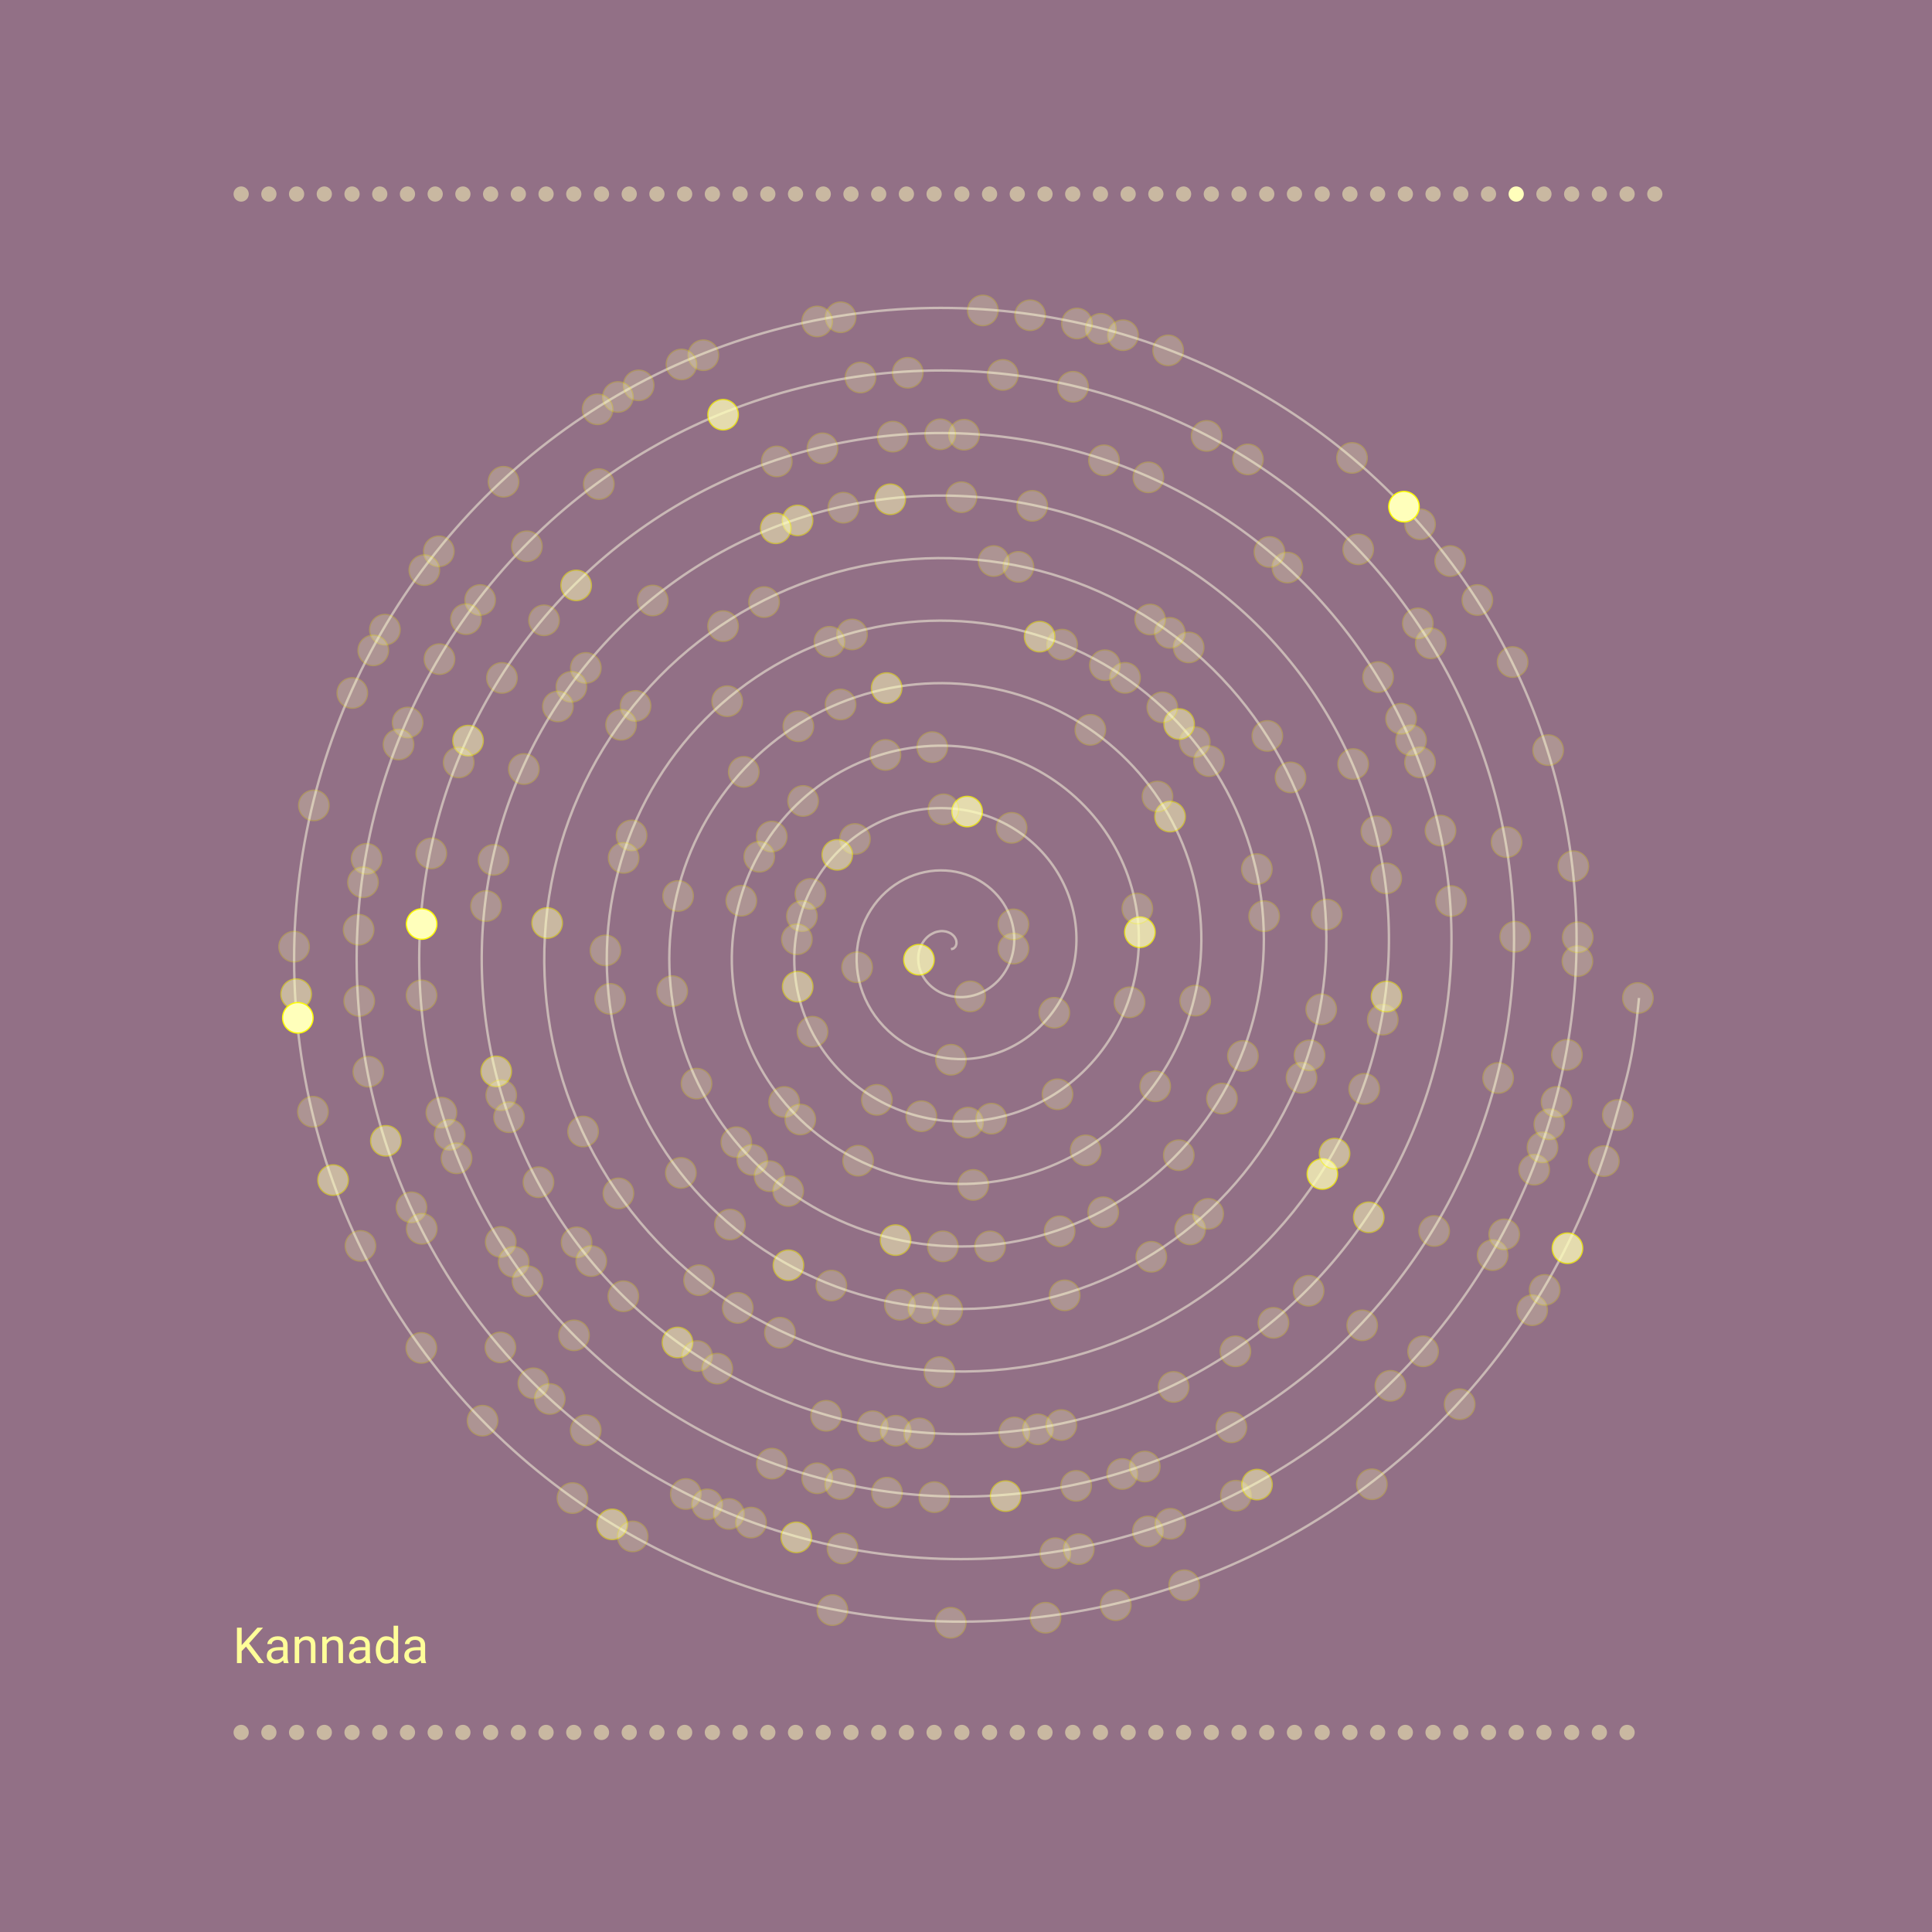
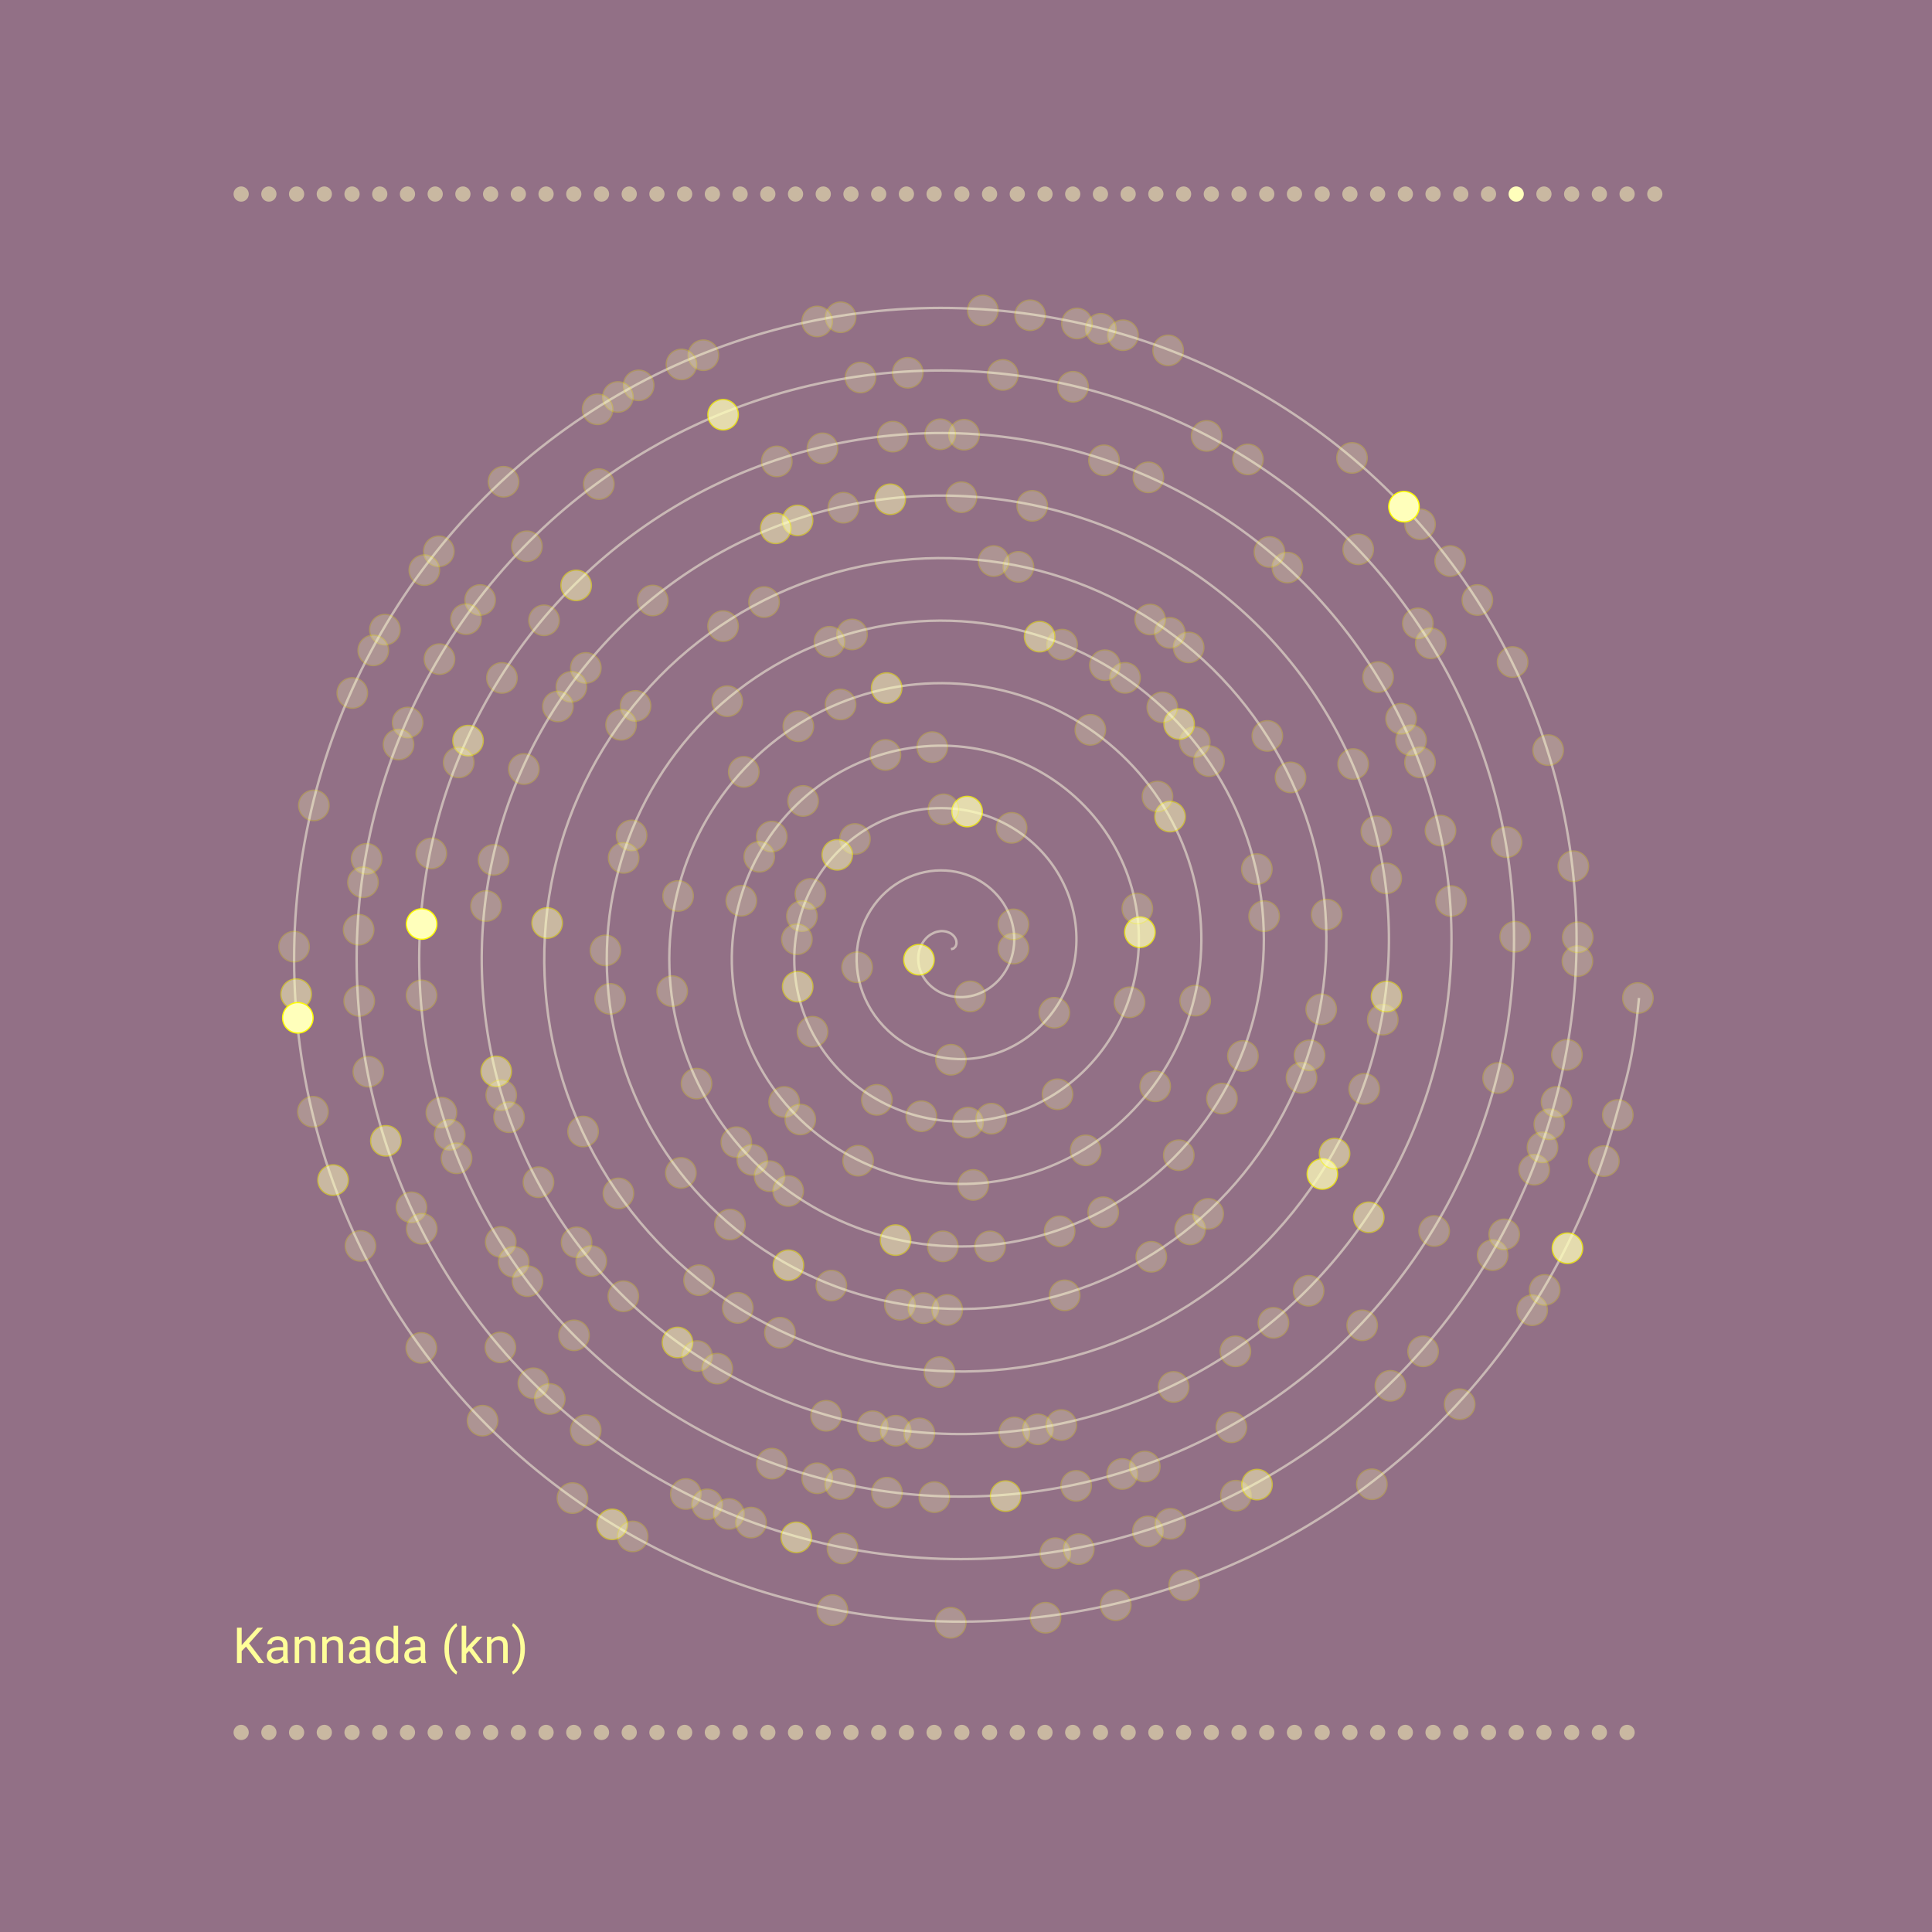
<svg xmlns="http://www.w3.org/2000/svg" version="1.1" id="Layer_1" x="0px" y="0px" width="697px" height="697px" viewBox="0 0 697 697" enable-background="new 0 0 697 697" xml:space="preserve">
  <g id="bg">
    <rect fill="#927086" width="697" height="697" />
  </g>
  <g id="spiral">
    <path d="m343.07 342.44s0.837-0.203 0.908-0.238c0.066-0.044 0.633-0.564 0.722-0.696 0.088-0.141 0.339-0.812 0.365-1.058s-0.02-0.952-0.115-1.261c-0.092-0.317-0.41-0.961-0.666-1.287-0.25-0.326-0.794-0.837-1.216-1.104-0.414-0.256-1.143-0.582-1.701-0.715-0.562-0.132-1.4-0.211-2.06-0.158-0.655 0.063-1.538 0.246-2.223 0.529-0.684 0.291-1.521 0.766-2.158 1.287-0.637 0.52-1.347 1.269-1.849 2.027-0.502 0.748-1.001 1.727-1.295 2.672-0.292 0.941-0.503 2.097-0.521 3.164-0.019 1.066 0.104 2.311 0.403 3.422 0.303 1.106 0.795 2.334 1.431 3.393 0.635 1.049 1.487 2.15 2.45 3.051 0.962 0.898 2.145 1.771 3.386 2.415 1.244 0.646 2.688 1.183 4.137 1.479 1.448 0.303 3.066 0.439 4.628 0.338 1.556-0.105 3.227-0.424 4.777-0.971 1.553-0.549 3.147-1.343 4.559-2.328 1.418-0.986 2.801-2.224 3.953-3.613 1.146-1.395 2.197-3.023 2.975-4.752 0.775-1.719 1.375-3.649 1.675-5.598 0.311-1.948 0.375-4.037 0.143-6.082-0.229-2.037-0.74-4.152-1.533-6.136-0.795-1.982-1.877-3.967-3.217-5.729-1.344-1.771-2.969-3.446-4.793-4.85-1.82-1.408-3.9-2.635-6.105-3.543-2.202-0.898-4.607-1.561-7.06-1.867-2.441-0.303-5.021-0.31-7.541 0.052-2.526 0.36-5.085 1.058-7.501 2.099-2.411 1.04-4.773 2.435-6.898 4.116-2.114 1.692-4.09 3.702-5.741 5.96-1.65 2.248-3.066 4.787-4.104 7.467-1.03 2.678-1.755 5.57-2.063 8.517-0.302 2.943-0.236 6.003 0.247 9.008 0.488 2.998 1.375 6.013 2.661 8.859 1.286 2.848 2.971 5.59 5.018 8.064 2.034 2.469 4.441 4.74 7.123 6.636 2.68 1.905 5.668 3.511 8.821 4.675 3.165 1.161 6.541 1.945 9.979 2.245 3.438 0.312 6.99 0.188 10.463-0.431 3.48-0.616 6.955-1.692 10.228-3.229 3.271-1.541 6.407-3.524 9.229-5.914 2.824-2.391 5.396-5.186 7.541-8.285 2.146-3.112 3.936-6.551 5.229-10.189 1.286-3.643 2.141-7.513 2.44-11.441 0.31-3.933 0.115-7.968-0.625-11.928-0.744-3.95-2.006-7.881-3.791-11.572-1.779-3.703-4.063-7.238-6.805-10.402-2.742-3.174-5.926-6.047-9.465-8.438-3.538-2.398-7.433-4.372-11.547-5.791-4.116-1.43-8.472-2.337-12.899-2.644-4.428-0.303-8.947-0.046-13.381 0.818-4.437 0.872-8.814 2.328-12.945 4.354-4.13 2.037-8.047 4.619-11.568 7.705s-6.69 6.664-9.331 10.632c-2.646 3.967-4.81 8.313-6.361 12.905-1.542 4.602-2.521 9.44-2.829 14.359-0.304 4.92 0.018 9.934 1.014 14.843 1.005 4.92 2.641 9.748 4.919 14.308 2.274 4.56 5.161 8.868 8.601 12.737 3.438 3.869 7.403 7.335 11.8 10.226 4.39 2.895 9.198 5.246 14.271 6.92 5.068 1.676 10.401 2.727 15.815 3.023 5.416 0.309 10.917-0.08 16.308-1.207 5.39-1.121 10.683-2.953 15.664-5.477 4.984-2.53 9.688-5.712 13.906-9.495 4.219-3.787 7.99-8.146 11.125-12.967 3.137-4.82 5.682-10.084 7.484-15.639 1.801-5.543 2.906-11.362 3.213-17.276 0.307-5.906-0.144-11.9-1.396-17.764-1.258-5.87-3.271-11.607-6.043-17.021-2.768-5.412-6.258-10.506-10.395-15.083-4.135-4.565-8.887-8.63-14.137-12.016-5.247-3.387-10.966-6.116-16.988-8.049-6.025-1.93-12.336-3.103-18.741-3.41-6.399-0.301-12.879 0.212-19.226 1.597-6.342 1.385-12.547 3.587-18.387 6.602-5.84 3.023-11.323 6.805-16.24 11.293-4.921 4.485-9.291 9.625-12.92 15.303-3.631 5.677-6.554 11.848-8.611 18.354-2.059 6.497-3.292 13.301-3.602 20.195-0.304 6.901 0.273 13.864 1.785 20.688 1.512 6.815 3.904 13.479 7.171 19.745 3.261 6.269 7.352 12.147 12.184 17.41 4.84 5.271 10.37 9.935 16.475 13.813 6.102 3.88 12.732 6.989 19.71 9.178 6.982 2.188 14.271 3.48 21.659 3.79 7.391 0.311 14.852-0.338 22.146-1.976 7.3-1.641 14.412-4.225 21.109-7.73 6.693-3.51 12.967-7.896 18.582-13.08 5.615-5.185 10.586-11.115 14.707-17.642 4.125-6.53 7.426-13.619 9.736-21.073 2.315-7.457 3.682-15.242 3.983-23.122 0.31-7.883-0.396-15.832-2.168-23.607-1.764-7.768-4.537-15.338-8.297-22.462-3.754-7.122-8.443-13.786-13.979-19.755-5.527-5.959-11.851-11.23-18.812-15.604-6.959-4.372-14.5-7.86-22.434-10.305-7.933-2.441-16.201-3.87-24.58-4.179-8.374-0.31-16.814 0.468-25.063 2.362-8.251 1.896-16.28 4.857-23.831 8.859-7.55 4.002-14.604 9.001-20.911 14.88-6.316 5.88-11.895 12.587-16.509 19.977-4.619 7.387-8.295 15.382-10.864 23.792-2.574 8.408-4.063 17.171-4.371 26.04-0.305 8.866 0.533 17.808 2.557 26.523 2.019 8.728 5.17 17.216 9.422 25.192 4.25 7.978 9.543 15.427 15.771 22.081 6.232 6.663 13.338 12.545 21.146 17.399 7.812 4.866 16.273 8.736 25.154 11.434 8.885 2.697 18.136 4.249 27.499 4.56 9.359 0.311 18.785-0.591 27.988-2.741 9.201-2.15 18.146-5.49 26.551-9.986 8.4-4.497 16.242-10.094 23.254-16.67 7.008-6.576 13.188-14.078 18.297-22.313 5.113-8.241 9.168-17.162 11.992-26.516 2.824-9.361 4.446-19.109 4.752-28.967 0.309-9.855-0.662-19.765-2.938-29.442-2.272-9.678-5.81-19.085-10.552-27.909-4.744-8.832-10.641-17.064-17.563-24.426-6.926-7.359-14.814-13.839-23.484-19.19-8.664-5.357-18.041-9.607-27.879-12.562-9.836-2.953-20.07-4.638-30.42-4.945-10.351-0.309-20.75 0.723-30.904 3.13-10.156 2.406-20.01 6.126-29.271 11.115-9.263 4.99-17.881 11.187-25.591 18.459-7.708 7.282-14.485 15.56-20.094 24.655-5.602 9.098-10.036 18.927-13.117 29.239-3.079 10.313-4.829 21.033-5.139 31.875-0.303 10.843 0.794 21.738 3.324 32.369 2.529 10.633 6.443 20.944 11.679 30.632s11.732 18.698 19.358 26.766c7.625 8.058 16.299 15.137 25.82 20.979 9.52 5.854 19.807 10.481 30.598 13.689 10.789 3.209 22.003 5.016 33.338 5.321 11.336 0.311 22.721-0.854 33.834-3.509 11.104-2.661 21.877-6.762 31.988-12.242 10.108-5.482 19.521-12.276 27.926-20.258 8.41-7.969 15.789-17.041 21.889-26.98 6.098-9.953 10.904-20.696 14.246-31.963 3.33-11.27 5.213-22.976 5.521-34.806 0.309-11.829-0.916-23.702-3.703-35.286-2.783-11.582-7.076-22.813-12.81-33.347-5.729-10.543-12.821-20.346-21.146-29.1-8.32-8.753-17.783-16.439-28.158-22.777-10.377-6.346-21.574-11.354-33.316-14.817-11.745-3.456-23.938-5.402-36.265-5.711-12.319-0.31-24.682 0.985-36.745 3.896-12.063 2.917-23.742 7.396-34.713 13.373-10.965 5.977-21.161 13.381-30.268 22.046-9.101 8.674-17.083 18.521-23.677 29.327-6.585 10.797-11.776 22.461-15.374 34.678-3.588 12.219-5.598 24.902-5.905 37.721-0.304 12.816 1.05 25.67 4.092 38.213 3.039 12.535 7.712 24.674 13.937 36.069 6.224 11.392 13.922 21.979 22.945 31.437 9.018 9.448 19.261 17.735 30.49 24.565 11.23 6.841 23.344 12.22 36.043 15.938 12.694 3.721 25.872 5.791 39.178 6.101 13.313 0.312 26.657-1.107 39.668-4.283 13.016-3.164 25.615-8.021 37.438-14.49 11.82-6.473 22.802-14.477 32.601-23.846 9.801-9.36 18.389-20.001 25.475-31.654 7.078-11.661 12.648-24.232 16.496-37.4 3.85-13.181 5.986-26.845 6.289-40.646 0.311-13.796-1.172-27.638-4.469-41.123-3.297-13.496-8.349-26.552-15.066-38.795-6.717-12.252-15.02-23.624-24.731-33.771-9.721-10.155-20.746-19.041-32.83-26.367-12.082-7.334-25.109-13.09-38.766-17.065-13.646-3.977-27.804-6.179-42.103-6.487-14.288-0.31-28.621 1.242-42.584 4.672-13.969 3.421-27.482 8.656-40.157 15.62-12.671 6.965-24.439 15.566-34.938 25.634-10.499 10.067-19.685 21.493-27.265 33.999-7.571 12.511-13.521 25.996-17.625 40.127-4.104 14.121-6.369 28.772-6.678 43.556-0.304 14.791 1.309 29.609 4.861 44.049 3.553 14.446 8.979 28.42 16.188 41.521 7.212 13.1 16.114 25.255 26.53 36.104 10.414 10.853 22.226 20.337 35.166 28.155 12.941 7.827 26.881 13.964 41.484 18.192 14.597 4.23 29.741 6.56 45.018 6.867 15.286 0.309 30.592-1.365 45.512-5.052 14.916-3.678 29.349-9.29 42.877-16.748 13.531-7.457 26.078-16.67 37.273-27.425 11.201-10.764 20.984-22.973 29.06-36.336 8.065-13.372 14.396-27.769 18.756-42.852 4.356-15.072 6.754-30.702 7.059-46.48 0.307-15.771-1.434-31.576-5.242-46.967-3.807-15.392-9.611-30.279-17.313-44.234-7.705-13.962-17.214-26.903-28.322-38.451-11.111-11.54-23.713-21.632-37.504-29.945-13.791-8.321-28.65-14.836-44.203-19.322-15.555-4.486-31.674-6.945-47.946-7.255-16.264-0.309-32.554 1.498-48.425 5.438-15.872 3.932-31.218 9.927-45.601 17.877-14.382 7.951-27.72 17.763-39.609 29.222-11.893 11.46-22.285 24.453-30.854 38.673-8.56 14.22-15.269 29.529-19.879 45.565-4.613 16.025-7.14 32.642-7.447 49.399-0.306 16.768 1.568 33.542 5.633 49.895 4.059 16.343 10.242 32.146 18.44 46.957 8.197 14.811 18.309 28.534 30.11 40.777 11.813 12.244 25.198 22.938 39.845 31.743 14.646 8.813 30.421 15.707 46.923 20.45 16.512 4.742 33.612 7.326 50.862 7.634 17.256 0.312 34.53-1.632 51.354-5.815 16.821-4.188 33.077-10.562 48.317-19.006 15.236-8.442 29.354-18.854 41.951-31.013 12.588-12.153 23.58-25.933 32.646-41.009 9.053-15.072 16.141-31.312 21.006-48.288 4.869-16.985 7.521-34.582 7.828-52.326 0.307-17.745-1.693-35.508-6.017-52.813-4.315-17.295-10.877-34.008-19.565-49.672-8.688-15.665-19.402-30.185-31.91-43.124-12.506-12.94-26.677-24.233-42.179-33.532-15.5-9.31-32.188-16.582-49.646-21.58-17.459-4.998-35.543-7.713-53.787-8.021-18.236-0.31-36.489 1.763-54.265 6.206-17.779 4.441-34.951 11.194-51.045 20.134-16.092 8.938-30.997 19.947-44.281 32.809-13.293 12.854-24.891 27.415-34.439 43.345-9.548 15.929-17.014 33.074-22.135 51.005-5.121 17.938-7.906 36.512-8.215 55.243-0.305 18.731 1.824 37.481 6.397 55.729 4.574 18.255 11.514 35.887 20.698 52.403 9.182 16.521 20.495 31.813 33.699 45.449 13.206 13.638 28.164 25.537 44.517 35.33 16.352 9.806 33.955 17.454 52.369 22.709 18.41 5.245 37.474 8.095 56.698 8.399 19.228 0.31 38.46-1.887 57.193-6.583 18.729-4.708 36.813-11.83 53.762-21.263 16.943-9.435 32.635-21.053 46.623-34.602 13.986-13.55 26.186-28.905 36.229-45.681 10.041-16.784 17.887-34.847 23.264-53.736 5.377-18.882 8.291-38.44 8.596-58.161 0.311-19.72-1.949-39.438-6.779-58.646-4.828-19.209-12.146-37.756-21.824-55.121-9.676-17.373-21.594-33.461-35.493-47.795-13.9-14.333-29.642-26.832-46.854-37.129-17.207-10.287-35.723-18.317-55.09-23.826-19.367-5.501-39.412-8.479-59.625-8.789-20.213-0.309-40.425 2.02-60.11 6.973-19.679 4.964-38.68 12.466-56.479 22.392-17.803 9.926-34.278 22.143-48.96 36.388-14.683 14.254-27.484 30.386-38.023 48.024-10.534 17.639-18.759 36.608-24.392 56.452-5.633 19.842-8.674 40.372-8.982 61.078-0.304 20.708 2.084 41.413 7.166 61.573 5.087 20.16 12.782 39.615 22.955 57.845 10.164 18.229 22.691 35.095 37.287 50.133 14.599 15.028 31.127 28.128 49.188 38.918 18.062 10.779 37.488 19.189 57.808 24.944 20.32 5.767 41.348 8.868 62.543 9.178 21.202 0.309 42.401-2.145 63.034-7.354 20.635-5.22 40.553-13.1 59.205-23.521 18.653-10.419 35.914-23.233 51.295-38.188 15.381-14.94 28.791-31.866 39.817-50.353 11.025-18.494 19.634-38.381 25.521-59.178 5.887-20.794 7.209-24.704 9.358-46.396" fill="none" opacity=".5" stroke="#FFFFE3" stroke-miterlimit="10" stroke-width=".876" />
  </g>
  <g fill="#ffb" stroke="#ff0" stroke-width=".44">
    <circle id="l4" opacity="0.75" cx="331.53" cy="346.23" r="5.5" />
    <circle id="l7" opacity="0.25" cx="350.02" cy="359.46" r="5.5" />
    <circle id="l10" opacity="0.25" cx="365.6" cy="342.21" r="5.5" />
    <circle id="l11" opacity="0.25" cx="365.6" cy="333.48" r="5.5" />
    <circle id="l21" opacity="0.25" cx="309.22" cy="348.95" r="5.5" />
    <circle id="l27" opacity="0.25" cx="343.06" cy="382.32" r="5.5" />
    <circle id="l32" opacity="0.25" cx="380.36" cy="365.36" r="5.5" />
    <circle id="l41" opacity="0.25" cx="364.95" cy="298.65" r="5.5" />
    <circle id="l43" opacity="0.75" cx="348.92" cy="292.78" r="5.5" />
    <circle id="l44" opacity="0.25" cx="340.38" cy="291.98" r="5.5" />
    <circle id="l48" opacity="0.25" cx="308.43" cy="302.68" r="5.5" />
    <circle id="l49" opacity="0.5" cx="302.06" cy="308.39" r="5.5" />
    <circle id="l51" opacity="0.25" cx="292.38" cy="322.48" r="5.5" />
    <circle id="l52" opacity="0.25" cx="289.3" cy="330.49" r="5.5" />
    <circle id="l53" opacity="0.25" cx="287.49" cy="338.86" r="5.5" />
    <circle id="l55" opacity="0.5" cx="287.78" cy="355.96" r="5.5" />
    <circle id="l57" opacity="0.25" cx="293.12" cy="372.21" r="5.5" />
    <circle id="l61" opacity="0.25" cx="316.34" cy="396.79" r="5.5" />
    <circle id="l63" opacity="0.25" cx="332.38" cy="402.7" r="5.5" />
    <circle id="l65" opacity="0.25" cx="349.2" cy="405" r="5.5" />
    <circle id="l66" opacity="0.25" cx="357.63" cy="403.57" r="5.5" />
    <circle id="l69" opacity="0.25" cx="381.52" cy="394.77" r="5.5" />
    <circle id="l74" opacity="0.25" cx="407.51" cy="361.6" r="5.5" />
    <circle id="l77" opacity="0.75" cx="411.24" cy="336.31" r="5.5" />
    <circle id="l78" opacity="0.25" cx="410.32" cy="327.77" r="5.5" />
    <circle id="l90" opacity="0.25" cx="336.33" cy="269.54" r="5.5" />
    <circle id="l92" opacity="0.25" cx="319.44" cy="272.35" r="5.5" />
    <circle id="l96" opacity="0.25" cx="289.73" cy="288.96" r="5.5" />
    <circle id="l98" opacity="0.25" cx="278.42" cy="301.8" r="5.5" />
    <circle id="l99" opacity="0.25" cx="273.92" cy="309.09" r="5.5" />
    <circle id="l101" opacity="0.25" cx="267.44" cy="324.95" r="5.5" />
    <circle id="l110" opacity="0.25" cx="282.91" cy="397.55" r="5.5" />
    <circle id="l111" opacity="0.25" cx="288.72" cy="403.87" r="5.5" />
    <circle id="l114" opacity="0.25" cx="309.58" cy="418.74" r="5.5" />
    <circle id="l119" opacity="0.25" cx="351.1" cy="427.48" r="5.5" />
    <circle id="l124" opacity="0.25" cx="391.68" cy="415.01" r="5.5" />
    <circle id="l128" opacity="0.25" cx="416.76" cy="391.91" r="5.5" />
    <circle id="l132" opacity="0.25" cx="431.19" cy="361" r="5.5" />
    <circle id="l140" opacity="0.5" cx="422.12" cy="294.61" r="5.5" />
    <circle id="l141" opacity="0.25" cx="417.59" cy="287.35" r="5.5" />
    <circle id="l145" opacity="0.25" cx="393.36" cy="263.3" r="5.5" />
    <circle id="l154" opacity="0.5" cx="319.88" cy="248.23" r="5.5" />
    <circle id="l156" opacity="0.25" cx="303.25" cy="254.15" r="5.5" />
    <circle id="l158" opacity="0.25" cx="288.02" cy="262.02" r="5.5" />
    <circle id="l161" opacity="0.25" cx="268.32" cy="278.47" r="5.5" />
    <circle id="l167" opacity="0.25" cx="244.64" cy="323.23" r="5.5" />
    <circle id="l171" opacity="0.25" cx="242.51" cy="357.57" r="5.5" />
    <circle id="l175" opacity="0.25" cx="251.28" cy="390.93" r="5.5" />
    <circle id="l178" opacity="0.25" cx="265.66" cy="412.07" r="5.5" />
    <circle id="l179" opacity="0.25" cx="271.41" cy="418.45" r="5.5" />
    <circle id="l180" opacity="0.25" cx="277.64" cy="424.32" r="5.5" />
    <circle id="l181" opacity="0.25" cx="284.35" cy="429.67" r="5.5" />
    <circle id="l186" opacity="0.5" cx="323.09" cy="447.39" r="5.5" />
    <circle id="l188" opacity="0.25" cx="340.14" cy="449.65" r="5.5" />
    <circle id="l190" opacity="0.25" cx="357.18" cy="449.65" r="5.5" />
    <circle id="l193" opacity="0.25" cx="382.28" cy="444.21" r="5.5" />
    <circle id="l195" opacity="0.25" cx="398.01" cy="437.35" r="5.5" />
    <circle id="l199" opacity="0.25" cx="425.27" cy="416.76" r="5.5" />
    <circle id="l202" opacity="0.25" cx="440.83" cy="396.32" r="5.5" />
    <circle id="l204" opacity="0.25" cx="448.4" cy="380.96" r="5.5" />
    <circle id="l210" opacity="0.25" cx="456.06" cy="330.51" r="5.5" />
    <circle id="l212" opacity="0.25" cx="453.43" cy="313.54" r="5.5" />
    <circle id="l217" opacity="0.25" cx="436.17" cy="274.58" r="5.5" />
    <circle id="l218" opacity="0.25" cx="431.04" cy="267.7" r="5.5" />
    <circle id="l219" opacity="0.5" cx="425.4" cy="261.21" r="5.5" />
    <circle id="l220" opacity="0.25" cx="419.32" cy="255.18" r="5.5" />
    <circle id="l222" opacity="0.25" cx="405.88" cy="244.54" r="5.5" />
    <circle id="l223" opacity="0.25" cx="398.6" cy="239.99" r="5.5" />
    <circle id="l225" opacity="0.25" cx="383.17" cy="232.55" r="5.5" />
    <circle id="l226" opacity="0.5" cx="375.06" cy="229.69" r="5.5" />
    <circle id="l234" opacity="0.25" cx="307.39" cy="228.88" r="5.5" />
    <circle id="l235" opacity="0.25" cx="299.24" cy="231.52" r="5.5" />
    <circle id="l240" opacity="0.25" cx="262.35" cy="252.97" r="5.5" />
    <circle id="l247" opacity="0.25" cx="227.85" cy="301.38" r="5.5" />
    <circle id="l248" opacity="0.25" cx="224.99" cy="309.49" r="5.5" />
    <circle id="l252" opacity="0.25" cx="218.43" cy="342.87" r="5.5" />
    <circle id="l254" opacity="0.25" cx="220.12" cy="360.35" r="5.5" />
    <circle id="l262" opacity="0.25" cx="245.63" cy="423.14" r="5.5" />
    <circle id="l265" opacity="0.25" cx="263.34" cy="441.77" r="5.5" />
    <circle id="l268" opacity="0.5" cx="284.44" cy="456.46" r="5.5" />
    <circle id="l270" opacity="0.25" cx="299.93" cy="463.78" r="5.5" />
    <circle id="l273" opacity="0.25" cx="324.66" cy="470.72" r="5.5" />
    <circle id="l274" opacity="0.25" cx="333.16" cy="471.93" r="5.5" />
    <circle id="l275" opacity="0.25" cx="341.73" cy="472.57" r="5.5" />
    <circle id="l280" opacity="0.25" cx="384.1" cy="467.31" r="5.5" />
    <circle id="l284" opacity="0.25" cx="415.36" cy="453.4" r="5.5" />
    <circle id="l286" opacity="0.25" cx="429.37" cy="443.53" r="5.5" />
    <circle id="l287" opacity="0.25" cx="435.88" cy="437.91" r="5.5" />
    <circle id="l294" opacity="0.25" cx="469.54" cy="388.81" r="5.5" />
    <circle id="l295" opacity="0.25" cx="472.45" cy="380.72" r="5.5" />
    <circle id="l297" opacity="0.25" cx="476.66" cy="364.12" r="5.5" />
    <circle id="l301" opacity="0.25" cx="478.63" cy="329.94" r="5.5" />
    <circle id="l307" opacity="0.25" cx="465.58" cy="280.46" r="5.5" />
    <circle id="l309" opacity="0.25" cx="457.22" cy="265.49" r="5.5" />
    <circle id="l314" opacity="0.25" cx="428.83" cy="233.57" r="5.5" />
    <circle id="l315" opacity="0.25" cx="422.04" cy="228.32" r="5.5" />
    <circle id="l316" opacity="0.25" cx="414.93" cy="223.5" r="5.5" />
    <circle id="l322" opacity="0.25" cx="367.42" cy="204.5" r="5.5" />
    <circle id="l323" opacity="0.25" cx="358.48" cy="202.41" r="5.5" />
    <circle id="l333" opacity="0.25" cx="275.65" cy="217.21" r="5.5" />
    <circle id="l335" opacity="0.25" cx="260.86" cy="225.88" r="5.5" />
    <circle id="l340" opacity="0.25" cx="229.28" cy="254.67" r="5.5" />
    <circle id="l341" opacity="0.25" cx="224.07" cy="261.48" r="5.5" />
    <circle id="l350" opacity="0.5" cx="197.4" cy="332.98" r="5.5" />
    <circle id="l359" opacity="0.25" cx="210.36" cy="408.21" r="5.5" />
    <circle id="l362" opacity="0.25" cx="223.1" cy="430.53" r="5.5" />
    <circle id="l367" opacity="0.25" cx="252.2" cy="461.85" r="5.5" />
    <circle id="l369" opacity="0.25" cx="266.16" cy="471.84" r="5.5" />
    <circle id="l371" opacity="0.25" cx="281.37" cy="480.79" r="5.5" />
    <circle id="l378" opacity="0.25" cx="338.94" cy="495.02" r="5.5" />
    <circle id="l397" opacity="0.75" cx="477.06" cy="423.54" r="5.5" />
    <circle id="l398" opacity="0.5" cx="481.46" cy="416.18" r="5.5" />
    <circle id="l401" opacity="0.25" cx="492.15" cy="392.81" r="5.5" />
    <circle id="l404" opacity="0.25" cx="498.85" cy="367.85" r="5.5" />
    <circle id="l405" opacity="0.5" cx="500.22" cy="359.53" r="5.5" />
    <circle id="l410" opacity="0.25" cx="500.11" cy="316.88" r="5.5" />
    <circle id="l412" opacity="0.25" cx="496.55" cy="299.92" r="5.5" />
    <circle id="l415" opacity="0.25" cx="488.18" cy="275.64" r="5.5" />
    <circle id="l433" opacity="0.25" cx="372.4" cy="182.49" r="5.5" />
    <circle id="l436" opacity="0.25" cx="346.86" cy="179.37" r="5.5" />
    <circle id="l439" opacity="0.5" cx="321.16" cy="180.12" r="5.5" />
    <circle id="l441" opacity="0.25" cx="304.26" cy="183.16" r="5.5" />
    <circle id="l443" opacity="0.5" cx="287.74" cy="187.75" r="5.5" />
    <circle id="l444" opacity="0.5" cx="279.86" cy="190.6" r="5.5" />
    <circle id="l450" opacity="0.25" cx="235.48" cy="216.64" r="5.5" />
    <circle id="l454" opacity="0.25" cx="211.35" cy="240.96" r="5.5" />
    <circle id="l455" opacity="0.25" cx="206.14" cy="247.78" r="5.5" />
    <circle id="l456" opacity="0.25" cx="201.28" cy="254.86" r="5.5" />
    <circle id="l459" opacity="0.25" cx="188.99" cy="277.43" r="5.5" />
    <circle id="l463" opacity="0.25" cx="178.07" cy="310.22" r="5.5" />
    <circle id="l465" opacity="0.25" cx="175.36" cy="326.86" r="5.5" />
    <circle id="l470" opacity="0.5" cx="179.02" cy="386.52" r="5.5" />
    <circle id="l471" opacity="0.25" cx="180.84" cy="395.09" r="5.5" />
    <circle id="l475" opacity="0.25" cx="183.65" cy="403.06" r="5.5" />
    <circle id="l477" opacity="0.25" cx="194.26" cy="426.5" r="5.5" />
    <circle id="l480" opacity="0.25" cx="208.01" cy="448.2" r="5.5" />
    <circle id="l481" opacity="0.25" cx="213.3" cy="454.95" r="5.5" />
    <circle id="l483" opacity="0.25" cx="224.88" cy="467.64" r="5.5" />
    <circle id="l486" opacity="0.5" cx="244.42" cy="484.32" r="5.5" />
    <circle id="l487" opacity="0.25" cx="251.48" cy="489.21" r="5.5" />
    <circle id="l488" opacity="0.25" cx="258.77" cy="493.76" r="5.5" />
    <circle id="l493" opacity="0.25" cx="298.04" cy="510.76" r="5.5" />
    <circle id="l495" opacity="0.25" cx="314.83" cy="514.55" r="5.5" />
    <circle id="l496" opacity="0.25" cx="323.15" cy="516.15" r="5.5" />
    <circle id="l497" opacity="0.25" cx="331.68" cy="517.12" r="5.5" />
    <circle id="l501" opacity="0.25" cx="365.94" cy="516.79" r="5.5" />
    <circle id="l502" opacity="0.25" cx="374.44" cy="515.66" r="5.5" />
    <circle id="l503" opacity="0.25" cx="382.89" cy="514.11" r="5.5" />
    <circle id="l508" opacity="0.25" cx="423.4" cy="500.35" r="5.5" />
    <circle id="l511" opacity="0.25" cx="445.7" cy="487.52" r="5.5" />
    <circle id="l513" opacity="0.25" cx="459.42" cy="477.24" r="5.5" />
    <circle id="l515" opacity="0.25" cx="472.1" cy="465.66" r="5.5" />
    <circle id="l519" opacity="0.5" cx="493.8" cy="439.16" r="5.5" />
    <circle id="l533" opacity="0.25" cx="523.52" cy="325.08" r="5.5" />
    <circle id="l536" opacity="0.25" cx="519.68" cy="299.64" r="5.5" />
    <circle id="l539" opacity="0.25" cx="512.29" cy="275.03" r="5.5" />
    <circle id="l540" opacity="0.25" cx="509.06" cy="267.08" r="5.5" />
    <circle id="l541" opacity="0.25" cx="505.46" cy="259.29" r="5.5" />
    <circle id="l543" opacity="0.25" cx="497.17" cy="244.26" r="5.5" />
    <circle id="l549" opacity="0.25" cx="464.45" cy="204.75" r="5.5" />
    <circle id="l550" opacity="0.25" cx="457.98" cy="199.13" r="5.5" />
    <circle id="l556" opacity="0.25" cx="414.3" cy="172.21" r="5.5" />
    <circle id="l558" opacity="0.25" cx="398.28" cy="166.06" r="5.5" />
    <circle id="l564" opacity="0.25" cx="347.8" cy="156.83" r="5.5" />
    <circle id="l565" opacity="0.25" cx="339.21" cy="156.67" r="5.5" />
    <circle id="l567" opacity="0.25" cx="322.1" cy="157.52" r="5.5" />
    <circle id="l570" opacity="0.25" cx="296.71" cy="161.74" r="5.5" />
    <circle id="l572" opacity="0.25" cx="280.24" cy="166.47" r="5.5" />
    <circle id="l582" opacity="0.5" cx="207.87" cy="211.19" r="5.5" />
    <circle id="l584" opacity="0.25" cx="196.27" cy="223.79" r="5.5" />
    <circle id="l587" opacity="0.25" cx="181.08" cy="244.57" r="5.5" />
    <circle id="l590" opacity="0.5" cx="168.86" cy="267.18" r="5.5" />
    <circle id="l591" opacity="0.25" cx="165.48" cy="275.06" r="5.5" />
    <circle id="l595" opacity="0.25" cx="155.59" cy="307.88" r="5.5" />
    <circle id="l598" opacity="1.0" cx="152.11" cy="333.36" r="5.5" />
    <circle id="l601" opacity="0.25" cx="152.08" cy="359.09" r="5.5" />
    <circle id="l606" opacity="0.25" cx="159.24" cy="401.39" r="5.5" />
    <circle id="l607" opacity="0.25" cx="162.25" cy="409.39" r="5.5" />
    <circle id="l608" opacity="0.25" cx="164.72" cy="417.88" r="5.5" />
    <circle id="l612" opacity="0.25" cx="180.65" cy="448.05" r="5.5" />
    <circle id="l613" opacity="0.25" cx="185.33" cy="455.24" r="5.5" />
    <circle id="l614" opacity="0.25" cx="190.31" cy="462.21" r="5.5" />
    <circle id="l617" opacity="0.25" cx="207.09" cy="481.74" r="5.5" />
    <circle id="l627" opacity="0.25" cx="278.48" cy="528.03" r="5.5" />
    <circle id="l629" opacity="0.25" cx="294.82" cy="533.31" r="5.5" />
    <circle id="l630" opacity="0.25" cx="303.14" cy="535.4" r="5.5" />
    <circle id="l632" opacity="0.25" cx="319.99" cy="538.49" r="5.5" />
    <circle id="l634" opacity="0.25" cx="337.08" cy="540.11" r="5.5" />
    <circle id="l637" opacity="0.5" cx="362.79" cy="539.74" r="5.5" />
    <circle id="l640" opacity="0.25" cx="388.25" cy="536.04" r="5.5" />
    <circle id="l642" opacity="0.25" cx="404.86" cy="531.75" r="5.5" />
    <circle id="l643" opacity="0.25" cx="413" cy="529.07" r="5.5" />
    <circle id="l647" opacity="0.25" cx="444.24" cy="514.92" r="5.5" />
    <circle id="l654" opacity="0.25" cx="491.43" cy="478.14" r="5.5" />
    <circle id="l659" opacity="0.25" cx="517.4" cy="444.1" r="5.5" />
    <circle id="l666" opacity="0.25" cx="540.48" cy="388.9" r="5.5" />
    <circle id="l672" opacity="0.25" cx="546.64" cy="337.93" r="5.5" />
    <circle id="l676" opacity="0.25" cx="543.52" cy="303.82" r="5.5" />
    <circle id="l685" opacity="0.25" cx="516.16" cy="232.08" r="5.5" />
    <circle id="l686" opacity="0.25" cx="511.51" cy="224.89" r="5.5" />
    <circle id="l690" opacity="0.25" cx="490" cy="198.18" r="5.5" />
    <circle id="l696" opacity="0.25" cx="450.21" cy="165.74" r="5.5" />
    <circle id="l698" opacity="0.25" cx="435.31" cy="157.25" r="5.5" />
    <circle id="l704" opacity="0.25" cx="387.12" cy="139.52" r="5.5" />
    <circle id="l707" opacity="0.25" cx="361.78" cy="135.25" r="5.5" />
    <circle id="l711" opacity="0.25" cx="327.49" cy="134.47" r="5.5" />
    <circle id="l713" opacity="0.25" cx="310.44" cy="136.19" r="5.5" />
    <circle id="l719" opacity="0.75" cx="260.87" cy="149.61" r="5.5" />
    <circle id="l725" opacity="0.25" cx="216.04" cy="174.64" r="5.5" />
    <circle id="l729" opacity="0.25" cx="190.09" cy="197.08" r="5.5" />
    <circle id="l732" opacity="0.25" cx="173.22" cy="216.46" r="5.5" />
    <circle id="l733" opacity="0.25" cx="168.12" cy="223.36" r="5.5" />
    <circle id="l735" opacity="0.25" cx="158.55" cy="237.79" r="5.5" />
    <circle id="l738" opacity="0.25" cx="147.06" cy="260.66" r="5.5" />
    <circle id="l739" opacity="0.25" cx="143.78" cy="268.58" r="5.5" />
    <circle id="l744" opacity="0.25" cx="132.26" cy="309.83" r="5.5" />
    <circle id="l745" opacity="0.25" cx="130.96" cy="318.3" r="5.5" />
    <circle id="l747" opacity="0.25" cx="129.38" cy="335.4" r="5.5" />
    <circle id="l750" opacity="0.25" cx="129.6" cy="361.12" r="5.5" />
    <circle id="l753" opacity="0.25" cx="132.89" cy="386.63" r="5.5" />
    <circle id="l756" opacity="0.5" cx="139.21" cy="411.57" r="5.5" />
    <circle id="l759" opacity="0.25" cx="148.44" cy="435.56" r="5.5" />
    <circle id="l760" opacity="0.25" cx="152.15" cy="443.31" r="5.5" />
    <circle id="l766" opacity="0.25" cx="180.53" cy="486.1" r="5.5" />
    <circle id="l768" opacity="0.25" cx="192.42" cy="499.04" r="5.5" />
    <circle id="l769" opacity="0.25" cx="198.34" cy="504.69" r="5.5" />
    <circle id="l771" opacity="0.25" cx="211.31" cy="515.98" r="5.5" />
    <circle id="l776" opacity="0.25" cx="247.41" cy="538.98" r="5.5" />
    <circle id="l777" opacity="0.25" cx="255.11" cy="542.72" r="5.5" />
    <circle id="l778" opacity="0.25" cx="262.96" cy="546.17" r="5.5" />
    <circle id="l779" opacity="0.25" cx="270.95" cy="549.3" r="5.5" />
    <circle id="l781" opacity="0.5" cx="287.29" cy="554.63" r="5.5" />
    <circle id="l783" opacity="0.25" cx="303.95" cy="558.64" r="5.5" />
    <circle id="l792" opacity="0.25" cx="380.73" cy="560.34" r="5.5" />
    <circle id="l793" opacity="0.25" cx="389.19" cy="558.87" r="5.5" />
    <circle id="l796" opacity="0.25" cx="414.12" cy="552.49" r="5.5" />
    <circle id="l797" opacity="0.25" cx="422.24" cy="549.73" r="5.5" />
    <circle id="l800" opacity="0.25" cx="445.88" cy="539.58" r="5.5" />
    <circle id="l801" opacity="0.5" cx="453.49" cy="535.59" r="5.5" />
    <circle id="l808" opacity="0.25" cx="501.6" cy="499.95" r="5.5" />
    <circle id="l810" opacity="0.25" cx="513.41" cy="487.52" r="5.5" />
    <circle id="l815" opacity="0.25" cx="538.49" cy="452.79" r="5.5" />
    <circle id="l816" opacity="0.25" cx="542.67" cy="445.31" r="5.5" />
    <circle id="l819" opacity="0.25" cx="553.48" cy="421.98" r="5.5" />
    <circle id="l820" opacity="0.25" cx="556.48" cy="413.94" r="5.5" />
    <circle id="l821" opacity="0.25" cx="558.95" cy="405.61" r="5.5" />
    <circle id="l822" opacity="0.25" cx="561.55" cy="397.53" r="5.5" />
    <circle id="l824" opacity="0.25" cx="565.3" cy="380.55" r="5.5" />
    <circle id="l828" opacity="0.25" cx="569.08" cy="346.73" r="5.5" />
    <circle id="l829" opacity="0.25" cx="569.2" cy="338.14" r="5.5" />
    <circle id="l832" opacity="0.25" cx="567.61" cy="312.5" r="5.5" />
    <circle id="l837" opacity="0.25" cx="558.52" cy="270.62" r="5.5" />
    <circle id="l841" opacity="0.25" cx="545.69" cy="238.84" r="5.5" />
    <circle id="l844" opacity="0.25" cx="532.98" cy="216.46" r="5.5" />
    <circle id="l846" opacity="0.25" cx="523.17" cy="202.41" r="5.5" />
    <circle id="l848" opacity="0.25" cx="512.31" cy="189.13" r="5.5" />
    <circle id="l849" opacity="1" cx="506.5" cy="182.79" r="5.5" />
    <circle id="l852" opacity="0.25" cx="487.76" cy="165.2" r="5.5" />
    <circle id="l861" opacity="0.25" cx="421.43" cy="126.4" r="5.5" />
    <circle id="l863" opacity="0.25" cx="405.14" cy="120.93" r="5.5" />
    <circle id="l864" opacity="0.25" cx="397.12" cy="118.62" r="5.5" />
    <circle id="l865" opacity="0.25" cx="388.52" cy="116.71" r="5.5" />
    <circle id="l867" opacity="0.25" cx="371.64" cy="113.73" r="5.5" />
    <circle id="l869" opacity="0.25" cx="354.57" cy="112" r="5.5" />
    <circle id="l875" opacity="0.25" cx="303.27" cy="114.46" r="5.5" />
    <circle id="l876" opacity="0.25" cx="294.81" cy="115.97" r="5.5" />
    <circle id="l881" opacity="0.25" cx="253.75" cy="128.15" r="5.5" />
    <circle id="l882" opacity="0.25" cx="245.85" cy="131.48" r="5.5" />
    <circle id="l884" opacity="0.25" cx="230.41" cy="139.02" r="5.5" />
    <circle id="l885" opacity="0.25" cx="222.92" cy="143.21" r="5.5" />
    <circle id="l886" opacity="0.25" cx="215.59" cy="147.67" r="5.5" />
    <circle id="l891" opacity="0.25" cx="181.66" cy="173.8" r="5.5" />
    <circle id="l895" opacity="0.25" cx="158.32" cy="198.9" r="5.5" />
    <circle id="l896" opacity="0.25" cx="153.08" cy="205.68" r="5.5" />
    <circle id="l899" opacity="0.25" cx="138.86" cy="227.16" r="5.5" />
    <circle id="l900" opacity="0.25" cx="134.66" cy="234.64" r="5.5" />
    <circle id="l902" opacity="0.25" cx="127.1" cy="250.01" r="5.5" />
    <circle id="l907" opacity="0.25" cx="113.23" cy="290.56" r="5.5" />
    <circle id="l913" opacity="0.25" cx="106.1" cy="341.52" r="5.5" />
    <circle id="l915" opacity="0.5" cx="106.85" cy="358.65" r="5.5" />
    <circle id="l916" opacity="1.0" cx="107.45" cy="367.2" r="5.5" />
    <circle id="l920" opacity="0.25" cx="112.9" cy="401.07" r="5.5" />
    <circle id="l923" opacity="0.5" cx="120.16" cy="425.73" r="5.5" />
    <circle id="l926" opacity="0.25" cx="130.04" cy="449.48" r="5.5" />
    <circle id="l931" opacity="0.25" cx="151.99" cy="486.27" r="5.5" />
    <circle id="l935" opacity="0.25" cx="174.08" cy="512.53" r="5.5" />
    <circle id="l940" opacity="0.25" cx="206.53" cy="540.45" r="5.5" />
    <circle id="l942" opacity="0.5" cx="220.85" cy="549.94" r="5.5" />
    <circle id="l943" opacity="0.25" cx="228.25" cy="554.29" r="5.5" />
    <circle id="l952" opacity="0.25" cx="300.3" cy="580.88" r="5.5" />
    <circle id="l957" opacity="0.25" cx="342.99" cy="585.45" r="5.5" />
    <circle id="l961" opacity="0.25" cx="377.19" cy="583.62" r="5.5" />
    <circle id="l964" opacity="0.25" cx="402.53" cy="579.09" r="5.5" />
    <circle id="l967" opacity="0.25" cx="427.22" cy="571.9" r="5.5" />
    <circle id="l976" opacity="0.25" cx="494.92" cy="535.47" r="5.5" />
    <circle id="l981" opacity="0.25" cx="526.6" cy="506.59" r="5.5" />
    <circle id="l986" opacity="0.25" cx="552.76" cy="472.68" r="5.5" />
    <circle id="l987" opacity="0.25" cx="557.27" cy="465.36" r="5.5" />
    <circle id="l989" opacity="0.75" cx="565.49" cy="450.32" r="5.5" />
    <circle id="l993" opacity="0.25" cx="578.61" cy="418.88" r="5.5" />
    <circle id="l995" opacity="0.25" cx="583.65" cy="402.24" r="5.5" />
    <circle id="l1000" opacity="0.25" cx="590.9" cy="360.04" r="5.5" />
  </g>
-   <text x="84" y="600" fill="#FFFF99" font-family="'Roboto'" font-size="18" stroke="none" stroke-miterlimit="10" id="language">Kannada</text>
+   <text x="84" y="600" fill="#FFFF99" font-family="'Roboto'" font-size="18" stroke="none" stroke-miterlimit="10" id="language">Kannada (kn)</text>
  <g fill="#ffb" stroke="#ffb" stroke-miterlimit="10" stroke-width=".5">
    <circle id="nav1" opacity="0.5" cx="87" cy="70" r="2.5" />
    <circle id="nav2" opacity="0.5" cx="97" cy="70" r="2.5" />
    <circle id="nav3" opacity="0.5" cx="107" cy="70" r="2.5" />
    <circle id="nav4" opacity="0.5" cx="117" cy="70" r="2.5" />
    <circle id="nav5" opacity="0.5" cx="127" cy="70" r="2.5" />
    <circle id="nav6" opacity="0.5" cx="137" cy="70" r="2.5" />
    <circle id="nav7" opacity="0.5" cx="147" cy="70" r="2.5" />
    <circle id="nav8" opacity="0.5" cx="157" cy="70" r="2.5" />
    <circle id="nav9" opacity="0.5" cx="167" cy="70" r="2.5" />
    <circle id="nav10" opacity="0.5" cx="177" cy="70" r="2.5" />
    <circle id="nav11" opacity="0.5" cx="187" cy="70" r="2.5" />
    <circle id="nav12" opacity="0.5" cx="197" cy="70" r="2.5" />
    <circle id="nav13" opacity="0.5" cx="207" cy="70" r="2.5" />
    <circle id="nav14" opacity="0.5" cx="217" cy="70" r="2.5" />
    <circle id="nav15" opacity="0.5" cx="227" cy="70" r="2.5" />
    <circle id="nav16" opacity="0.5" cx="237" cy="70" r="2.5" />
    <circle id="nav17" opacity="0.5" cx="247" cy="70" r="2.5" />
    <circle id="nav18" opacity="0.5" cx="257" cy="70" r="2.5" />
    <circle id="nav19" opacity="0.5" cx="267" cy="70" r="2.5" />
    <circle id="nav20" opacity="0.5" cx="277" cy="70" r="2.5" />
    <circle id="nav21" opacity="0.5" cx="287" cy="70" r="2.5" />
    <circle id="nav22" opacity="0.5" cx="297" cy="70" r="2.5" />
    <circle id="nav23" opacity="0.5" cx="307" cy="70" r="2.5" />
    <circle id="nav24" opacity="0.5" cx="317" cy="70" r="2.5" />
    <circle id="nav25" opacity="0.5" cx="327" cy="70" r="2.5" />
    <circle id="nav26" opacity="0.5" cx="337" cy="70" r="2.5" />
    <circle id="nav27" opacity="0.5" cx="347" cy="70" r="2.5" />
    <circle id="nav28" opacity="0.5" cx="357" cy="70" r="2.5" />
    <circle id="nav29" opacity="0.5" cx="367" cy="70" r="2.5" />
    <circle id="nav30" opacity="0.5" cx="377" cy="70" r="2.5" />
    <circle id="nav31" opacity="0.5" cx="387" cy="70" r="2.5" />
    <circle id="nav32" opacity="0.5" cx="397" cy="70" r="2.5" />
    <circle id="nav33" opacity="0.5" cx="407" cy="70" r="2.5" />
    <circle id="nav34" opacity="0.5" cx="417" cy="70" r="2.5" />
    <circle id="nav35" opacity="0.5" cx="427" cy="70" r="2.5" />
    <circle id="nav36" opacity="0.5" cx="437" cy="70" r="2.5" />
    <circle id="nav37" opacity="0.5" cx="447" cy="70" r="2.5" />
    <circle id="nav38" opacity="0.5" cx="457" cy="70" r="2.5" />
    <circle id="nav39" opacity="0.5" cx="467" cy="70" r="2.5" />
    <circle id="nav40" opacity="0.5" cx="477" cy="70" r="2.5" />
    <circle id="nav41" opacity="0.5" cx="487" cy="70" r="2.5" />
    <circle id="nav42" opacity="0.5" cx="497" cy="70" r="2.5" />
    <circle id="nav43" opacity="0.5" cx="507" cy="70" r="2.5" />
    <circle id="nav44" opacity="0.5" cx="517" cy="70" r="2.5" />
    <circle id="nav45" opacity="0.5" cx="527" cy="70" r="2.5" />
    <circle id="nav46" opacity="0.5" cx="537" cy="70" r="2.5" />
    <circle id="nav47" opacity="1.0" cx="547" cy="70" r="2.5" />
    <circle id="nav48" opacity="0.5" cx="557" cy="70" r="2.5" />
    <circle id="nav49" opacity="0.5" cx="567" cy="70" r="2.5" />
    <circle id="nav50" opacity="0.5" cx="577" cy="70" r="2.5" />
    <circle id="nav51" opacity="0.5" cx="587" cy="70" r="2.5" />
    <circle id="nav52" opacity="0.5" cx="597" cy="70" r="2.5" />
    <circle id="nav53" opacity="0.5" cx="87" cy="625" r="2.5" />
    <circle id="nav54" opacity="0.5" cx="97" cy="625" r="2.5" />
    <circle id="nav55" opacity="0.5" cx="107" cy="625" r="2.5" />
    <circle id="nav56" opacity="0.5" cx="117" cy="625" r="2.5" />
    <circle id="nav57" opacity="0.5" cx="127" cy="625" r="2.5" />
    <circle id="nav58" opacity="0.5" cx="137" cy="625" r="2.5" />
    <circle id="nav59" opacity="0.5" cx="147" cy="625" r="2.5" />
    <circle id="nav60" opacity="0.5" cx="157" cy="625" r="2.5" />
    <circle id="nav61" opacity="0.5" cx="167" cy="625" r="2.5" />
    <circle id="nav62" opacity="0.5" cx="177" cy="625" r="2.5" />
    <circle id="nav63" opacity="0.5" cx="187" cy="625" r="2.5" />
    <circle id="nav64" opacity="0.5" cx="197" cy="625" r="2.5" />
    <circle id="nav65" opacity="0.5" cx="207" cy="625" r="2.5" />
    <circle id="nav66" opacity="0.5" cx="217" cy="625" r="2.5" />
    <circle id="nav67" opacity="0.5" cx="227" cy="625" r="2.5" />
    <circle id="nav68" opacity="0.5" cx="237" cy="625" r="2.5" />
    <circle id="nav69" opacity="0.5" cx="247" cy="625" r="2.5" />
    <circle id="nav70" opacity="0.5" cx="257" cy="625" r="2.5" />
    <circle id="nav71" opacity="0.5" cx="267" cy="625" r="2.5" />
    <circle id="nav72" opacity="0.5" cx="277" cy="625" r="2.5" />
    <circle id="nav73" opacity="0.5" cx="287" cy="625" r="2.5" />
    <circle id="nav74" opacity="0.5" cx="297" cy="625" r="2.5" />
    <circle id="nav75" opacity="0.5" cx="307" cy="625" r="2.5" />
    <circle id="nav76" opacity="0.5" cx="317" cy="625" r="2.5" />
    <circle id="nav77" opacity="0.5" cx="327" cy="625" r="2.5" />
    <circle id="nav78" opacity="0.5" cx="337" cy="625" r="2.5" />
    <circle id="nav79" opacity="0.5" cx="347" cy="625" r="2.5" />
    <circle id="nav80" opacity="0.5" cx="357" cy="625" r="2.5" />
    <circle id="nav81" opacity="0.5" cx="367" cy="625" r="2.5" />
    <circle id="nav82" opacity="0.5" cx="377" cy="625" r="2.5" />
    <circle id="nav83" opacity="0.5" cx="387" cy="625" r="2.5" />
    <circle id="nav84" opacity="0.5" cx="397" cy="625" r="2.5" />
    <circle id="nav85" opacity="0.5" cx="407" cy="625" r="2.5" />
    <circle id="nav86" opacity="0.5" cx="417" cy="625" r="2.5" />
    <circle id="nav87" opacity="0.5" cx="427" cy="625" r="2.5" />
    <circle id="nav88" opacity="0.5" cx="437" cy="625" r="2.5" />
    <circle id="nav89" opacity="0.5" cx="447" cy="625" r="2.5" />
    <circle id="nav90" opacity="0.5" cx="457" cy="625" r="2.5" />
    <circle id="nav91" opacity="0.5" cx="467" cy="625" r="2.5" />
    <circle id="nav92" opacity="0.5" cx="477" cy="625" r="2.5" />
    <circle id="nav93" opacity="0.5" cx="487" cy="625" r="2.5" />
    <circle id="nav94" opacity="0.5" cx="497" cy="625" r="2.5" />
    <circle id="nav95" opacity="0.5" cx="507" cy="625" r="2.5" />
    <circle id="nav96" opacity="0.5" cx="517" cy="625" r="2.5" />
    <circle id="nav97" opacity="0.5" cx="527" cy="625" r="2.5" />
    <circle id="nav98" opacity="0.5" cx="537" cy="625" r="2.5" />
    <circle id="nav99" opacity="0.5" cx="547" cy="625" r="2.5" />
    <circle id="nav100" opacity="0.5" cx="557" cy="625" r="2.5" />
    <circle id="nav101" opacity="0.5" cx="567" cy="625" r="2.5" />
    <circle id="nav102" opacity="0.5" cx="577" cy="625" r="2.5" />
    <circle id="nav103" opacity="0.5" cx="587" cy="625" r="2.5" />
  </g>
</svg>
